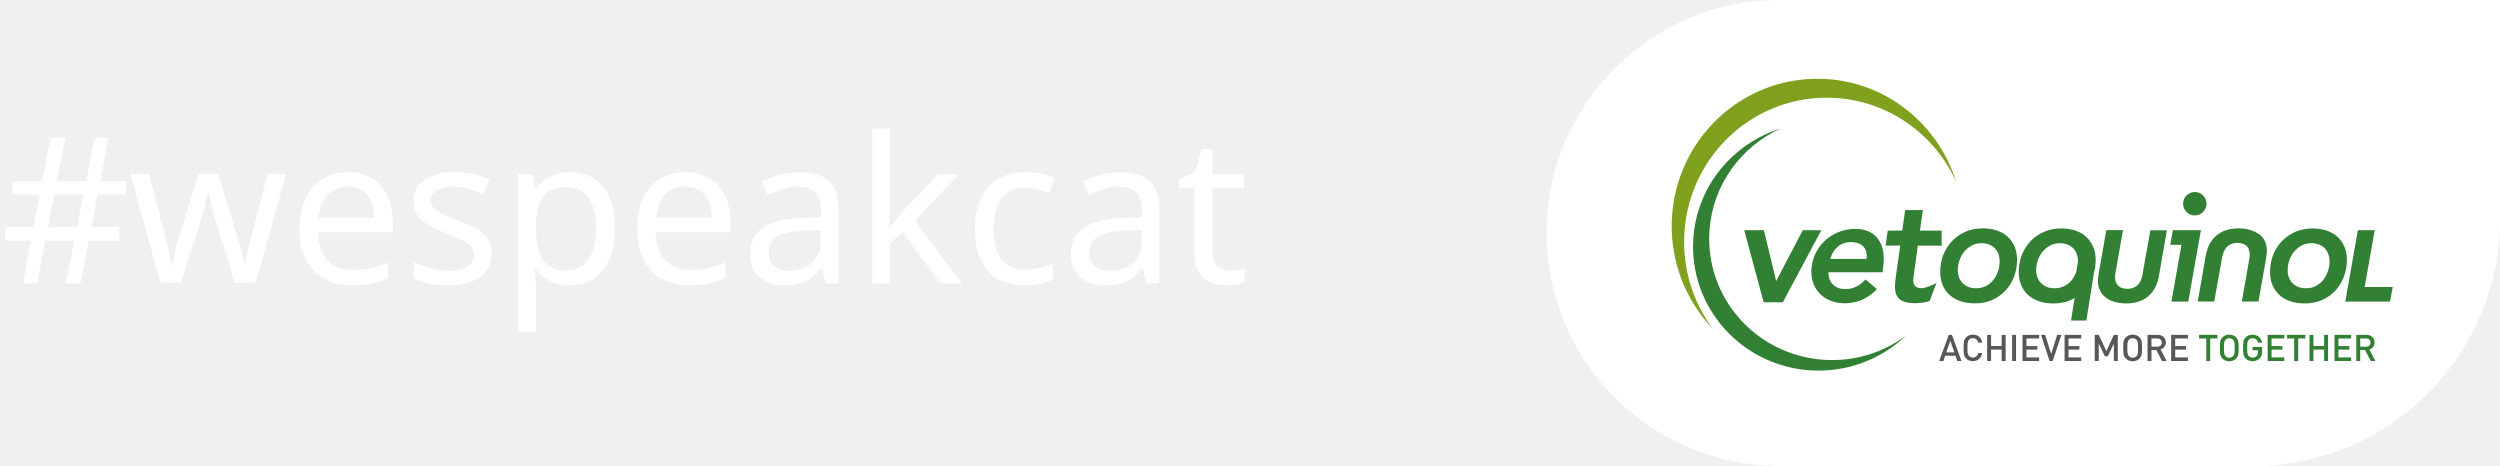
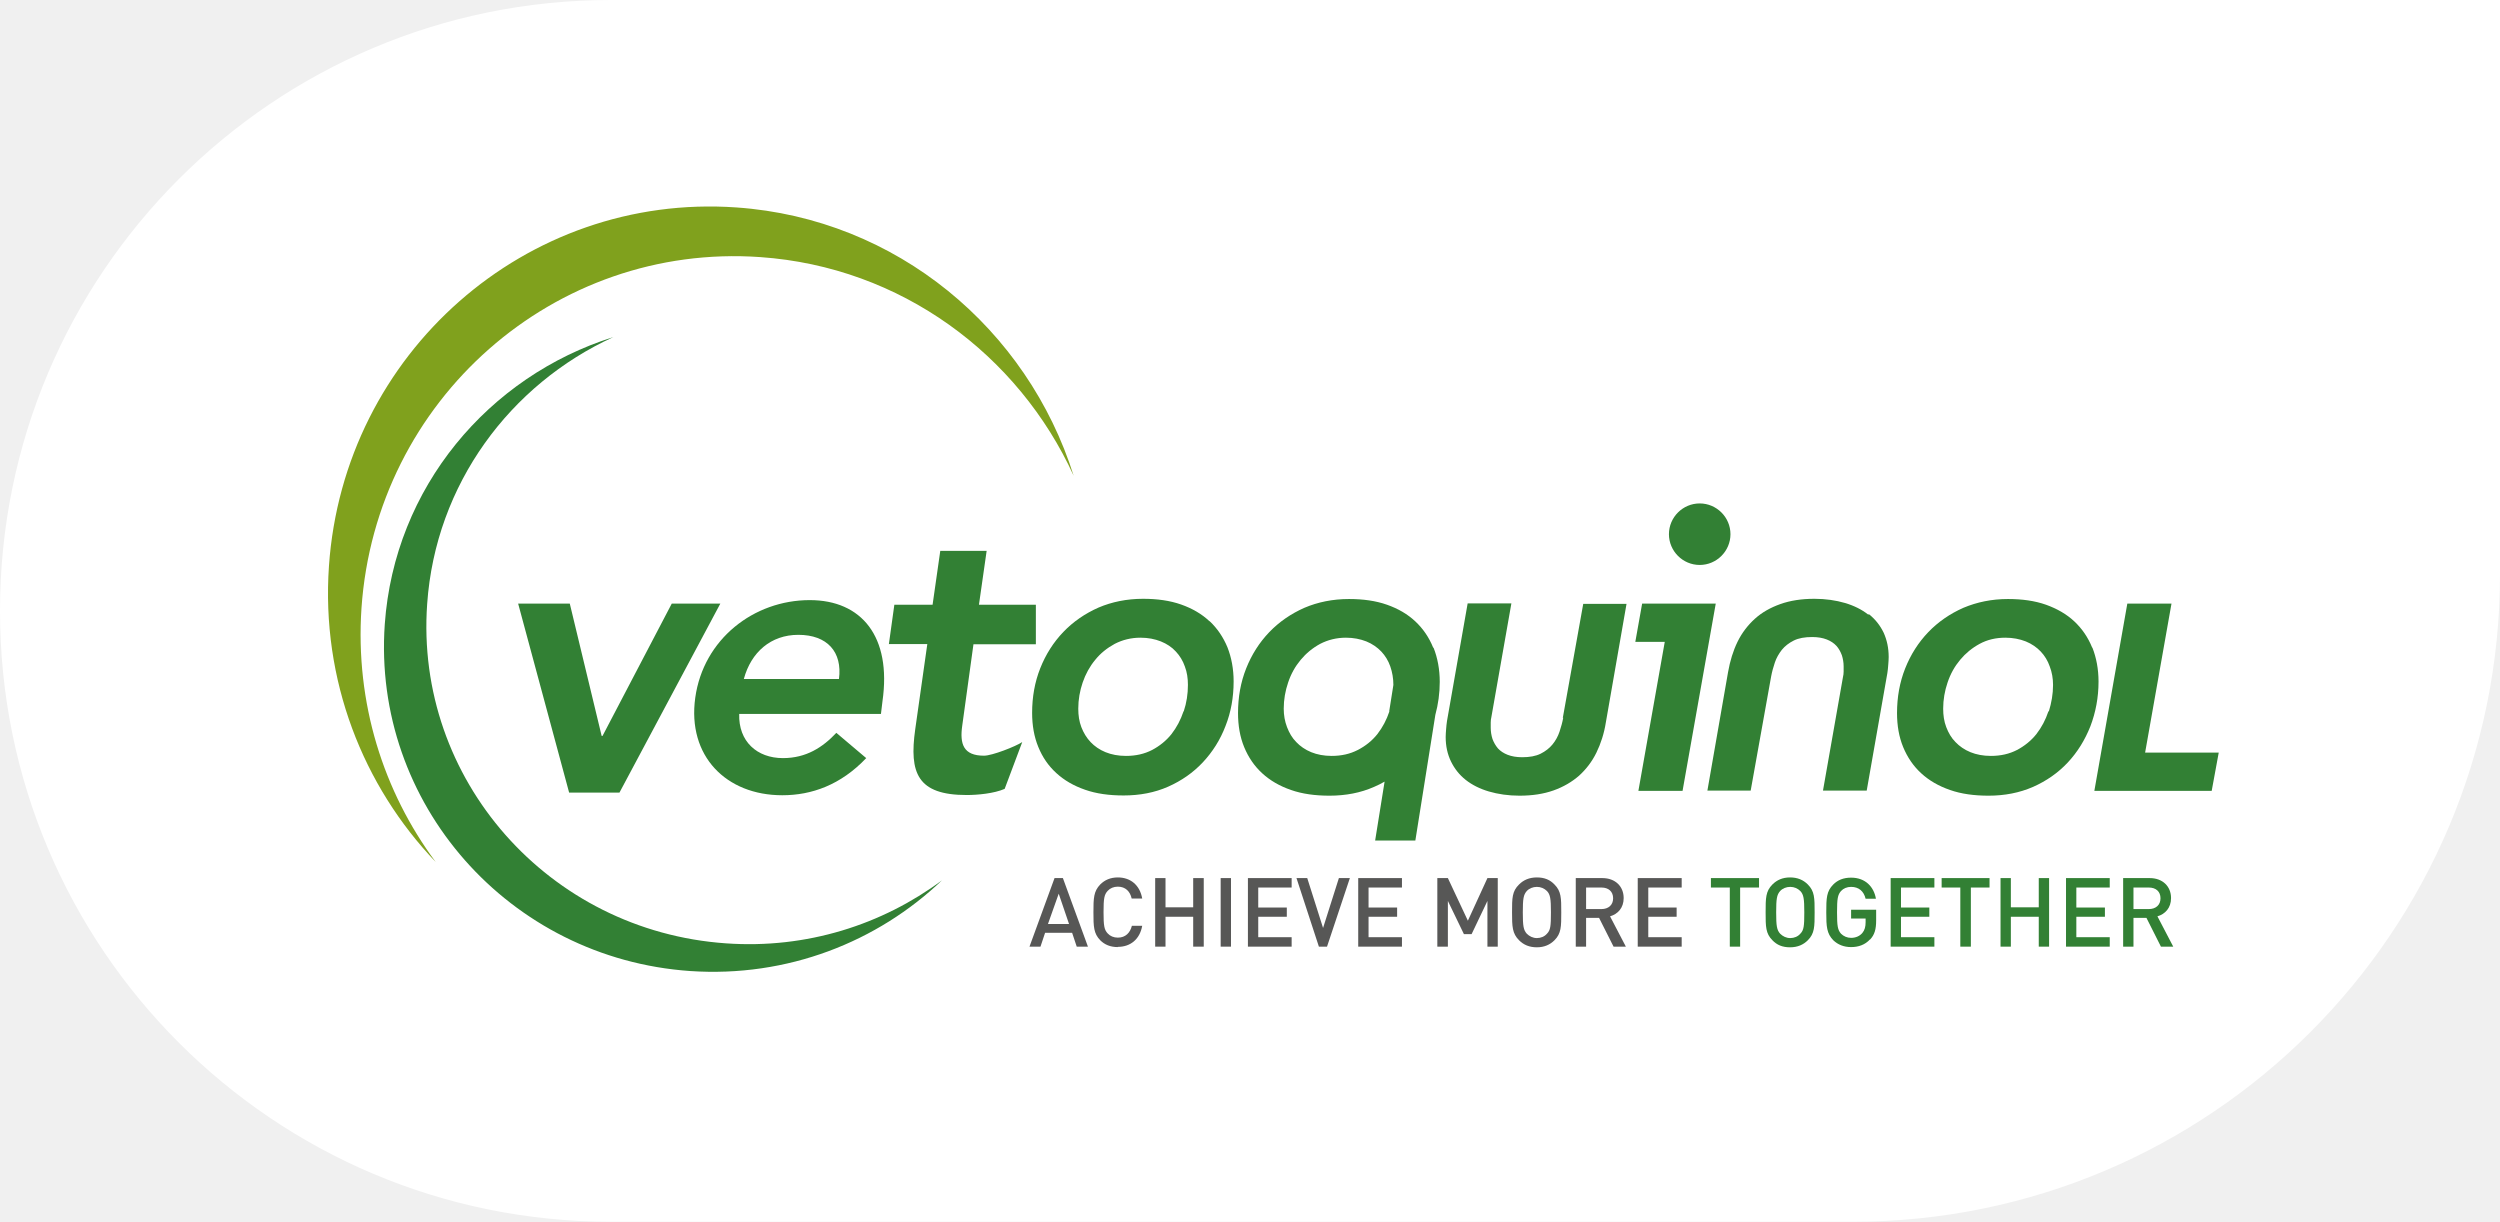
- <svg xmlns="http://www.w3.org/2000/svg" id="Layer_2" data-name="Layer 2" viewBox="0 0 298.33 55.6">
+ <svg xmlns="http://www.w3.org/2000/svg" id="Layer_2" data-name="Layer 2" viewBox="184.56 0 113.77 55.6">
  <defs>
    <style>
      .cls-1 {
        fill: #328034;
      }

      .cls-2 {
        fill: #80a11d;
      }

      .cls-3 {
        fill: #575756;
      }

-       .cls-4, .cls-5 {
+       .cls-4 {
        fill: #fff;
-       }
- 
-       .cls-5 {
-         font-family: CoconPro-Regular, CoconPro;
-         font-size: 24.3px;
-       }
- 
-       .cls-6 {
-         letter-spacing: .04em;
      }
    </style>
  </defs>
  <g id="logo">
-     <text class="cls-5" transform="translate(0 33.8)">
-       <tspan class="cls-6" x="0" y="0">#</tspan>
-       <tspan x="15.31" y="0">wespeakcat</tspan>
-     </text>
    <g>
      <path class="cls-4" d="M212.36,0h85.97v26.13c0,16.28-13.19,29.47-29.47,29.47h-56.5c-15.35,0-27.8-12.45-27.8-27.8h0c0-15.35,12.45-27.8,27.8-27.8Z" />
      <g id="Layer_1-2" data-name="Layer 1-2">
        <g>
          <path class="cls-1" d="M227.43,40.06c-2.72,2.02-6.16,3.13-9.83,2.87-8.08-.56-14.17-7.47-13.6-15.45.38-5.45,3.78-9.99,8.47-12.14-5.68,1.79-9.96,6.84-10.4,13.07-.57,8.15,5.65,15.21,13.9,15.78,4.42.3,8.52-1.32,11.47-4.14" />
          <path class="cls-2" d="M204.39,39.23c-2.38-3.2-3.67-7.24-3.38-11.55.65-9.49,8.78-16.64,18.15-15.98,6.41.45,11.74,4.44,14.26,9.95-2.1-6.67-8.04-11.7-15.35-12.21-9.57-.67-17.87,6.63-18.54,16.32-.36,5.19,1.55,10.01,4.86,13.47" />
          <polygon class="cls-1" points="208.14 27.47 210.49 27.47 211.94 33.49 211.98 33.49 215.13 27.47 217.34 27.47 212.75 36.07 210.46 36.07 208.14 27.47" />
          <path class="cls-1" d="M218.2,32.49c-.04,1.25.81,2.01,1.99,2.01,1.06,0,1.81-.49,2.43-1.15l1.36,1.15c-1.16,1.22-2.48,1.69-3.82,1.69-2.55,0-4.33-1.78-3.96-4.44.37-2.66,2.66-4.44,5.21-4.44,2.36,0,3.73,1.66,3.31,4.6l-.07.58h-6.45ZM222.74,30.9c.16-1.23-.53-2.01-1.85-2.01-1.25,0-2.15.79-2.48,2.01h4.33Z" />
          <path class="cls-1" d="M225.01,29.32l.25-1.8h1.74l.35-2.45h2.11l-.35,2.45h2.59v1.8h-2.84l-.51,3.7c-.12.84.05,1.37.99,1.37.37,0,1.44-.42,1.74-.62l-.8,2.13c-.48.21-1.23.28-1.73.28-2.24,0-2.62-1-2.34-2.99l.55-3.88h-1.74Z" />
          <path class="cls-1" d="M249.78,29.47c-.19-.47-.46-.86-.81-1.19-.35-.33-.78-.58-1.29-.76-.51-.18-1.09-.26-1.73-.26-.74,0-1.42.14-2.03.4-.61.27-1.15.64-1.6,1.11-.45.47-.8,1.02-1.05,1.65-.25.63-.37,1.31-.37,2.03,0,.57.09,1.09.28,1.55.19.46.46.86.82,1.19.36.33.79.58,1.31.76.51.18,1.1.26,1.75.26.74,0,1.42-.13,2.03-.4.17-.07.32-.15.48-.24l-.43,2.68h1.83l.91-5.72c.13-.48.2-.98.2-1.5,0-.57-.1-1.09-.28-1.55M247.79,32.37c-.13.39-.31.73-.55,1.04-.24.3-.54.54-.89.72-.35.18-.74.27-1.19.27-.35,0-.66-.06-.93-.17-.27-.11-.5-.27-.68-.46-.19-.19-.32-.42-.42-.68-.1-.26-.15-.54-.15-.84,0-.41.07-.81.2-1.19.13-.39.32-.73.57-1.03.25-.3.54-.54.89-.73.35-.18.74-.28,1.17-.28.34,0,.65.06.93.17.27.11.5.27.68.46.18.19.32.42.41.68s.14.54.14.84l-.19,1.2h0Z" />
          <path class="cls-1" d="M239.6,28.27c-.35-.33-.78-.58-1.29-.76-.51-.18-1.09-.26-1.73-.26-.74,0-1.42.14-2.03.4-.61.27-1.15.64-1.6,1.11-.45.47-.8,1.02-1.05,1.65-.25.63-.37,1.31-.37,2.03,0,.57.09,1.09.28,1.55.19.47.46.86.82,1.19.36.33.79.58,1.31.76.51.18,1.1.26,1.75.26.74,0,1.42-.13,2.03-.4.61-.27,1.14-.64,1.58-1.11.44-.47.79-1.02,1.03-1.65.25-.63.37-1.31.37-2.03,0-.57-.1-1.09-.28-1.55-.19-.46-.46-.86-.81-1.19M238.42,32.37c-.13.39-.31.73-.55,1.04-.24.3-.54.54-.88.72-.35.18-.74.27-1.19.27-.35,0-.66-.06-.93-.17-.27-.11-.5-.27-.68-.46-.18-.19-.32-.42-.42-.68-.1-.26-.14-.54-.14-.84,0-.41.07-.81.2-1.19.13-.38.32-.73.57-1.03.24-.3.54-.54.89-.73.35-.18.74-.28,1.17-.28.35,0,.65.06.93.17.27.11.5.26.68.46.18.19.32.42.41.68.1.26.14.54.14.84,0,.41-.06.81-.19,1.2" />
          <path class="cls-1" d="M255.7,32.66c-.04.22-.1.43-.17.64-.07.21-.18.41-.32.58-.14.17-.32.31-.54.42-.22.11-.5.16-.84.16-.26,0-.48-.04-.66-.11-.18-.07-.33-.17-.44-.29-.11-.13-.19-.27-.25-.43-.05-.16-.08-.33-.08-.51,0-.07,0-.15,0-.24,0-.09.01-.17.03-.25l.91-5.17h-1.99l-.94,5.35c-.02.12-.03.25-.04.37-.01.13-.02.25-.02.36,0,.41.08.78.24,1.11.16.33.38.61.67.84.29.23.65.41,1.06.53.41.12.88.19,1.39.19.59,0,1.1-.08,1.55-.24.45-.16.84-.39,1.16-.67.32-.29.59-.64.79-1.05.2-.41.35-.87.43-1.38l.94-5.39h-1.97l-.93,5.19h0Z" />
          <path class="cls-1" d="M269.58,27.97c-.29-.23-.65-.41-1.06-.53-.41-.12-.88-.19-1.39-.19-.59,0-1.1.08-1.55.24-.45.16-.84.38-1.16.67-.32.29-.59.64-.79,1.05-.2.41-.34.87-.43,1.38l-.94,5.39h1.97l.93-5.19c.04-.22.1-.43.17-.64.07-.21.18-.4.32-.58.14-.17.32-.31.54-.42.22-.11.5-.16.84-.16.26,0,.48.04.66.11.18.07.33.17.44.29.11.12.19.27.25.43.05.16.08.33.08.5,0,.07,0,.15,0,.24,0,.09-.01.17-.03.25l-.91,5.17h1.99l.94-5.35c.02-.12.03-.24.04-.37.01-.13.02-.25.02-.36,0-.41-.08-.78-.23-1.11-.16-.33-.38-.61-.67-.84" />
          <path class="cls-1" d="M279.77,29.47c-.19-.47-.46-.86-.81-1.19-.35-.33-.79-.58-1.29-.76-.51-.18-1.09-.26-1.73-.26-.74,0-1.41.14-2.03.4-.61.27-1.15.64-1.6,1.11-.45.47-.8,1.02-1.05,1.65-.25.63-.37,1.31-.37,2.03,0,.57.09,1.09.28,1.55.19.46.46.86.82,1.19.36.33.79.58,1.31.76.51.18,1.1.26,1.75.26.74,0,1.41-.13,2.03-.4.61-.27,1.14-.64,1.58-1.11.44-.47.78-1.02,1.03-1.65.24-.63.37-1.31.37-2.03,0-.57-.1-1.09-.28-1.55M277.78,32.37c-.13.39-.31.73-.55,1.04-.24.3-.54.54-.88.72-.35.18-.74.27-1.19.27-.35,0-.66-.06-.93-.17-.27-.11-.5-.27-.68-.46-.19-.19-.32-.42-.42-.68-.1-.26-.14-.54-.14-.84,0-.41.07-.81.2-1.19.13-.39.32-.73.57-1.03.25-.3.54-.54.89-.73s.74-.28,1.17-.28c.34,0,.65.06.93.17.27.11.5.27.68.46.18.19.32.42.41.68.1.26.15.54.15.84,0,.41-.07.81-.19,1.2" />
          <polygon class="cls-1" points="281.37 27.47 279.87 35.99 285.21 35.99 285.53 34.25 282.18 34.25 283.38 27.47 281.37 27.47" />
          <polygon class="cls-1" points="260.63 27.47 259.29 27.47 258.98 29.21 260.32 29.21 259.12 35.99 261.13 35.99 262.64 27.47 260.63 27.47" />
          <path class="cls-1" d="M261.91,25.71c.77,0,1.4-.63,1.4-1.4s-.63-1.4-1.4-1.4-1.4.63-1.4,1.4.63,1.4,1.4,1.4" />
          <path class="cls-3" d="M233.56,43.08l-.21-.63h-1.23l-.21.63h-.5l1.14-3.12h.38l1.14,3.12h-.5ZM232.74,40.67l-.49,1.38h.96l-.47-1.38Z" />
          <path class="cls-3" d="M235.43,43.1c-.34,0-.6-.11-.8-.31-.3-.31-.31-.62-.31-1.27s.01-.96.31-1.27c.2-.2.46-.32.8-.32.57,0,1,.34,1.11.96h-.48c-.07-.32-.28-.54-.63-.54-.19,0-.35.07-.46.19-.16.17-.19.35-.19.97s.03.8.19.97c.11.12.27.19.46.19.35,0,.56-.22.64-.54h.47c-.11.62-.54.96-1.11.96" />
          <polygon class="cls-3" points="238.86 43.08 238.86 41.72 237.6 41.72 237.6 43.08 237.13 43.08 237.13 39.96 237.6 39.96 237.6 41.29 238.86 41.29 238.86 39.96 239.34 39.96 239.34 43.08 238.86 43.08" />
          <rect class="cls-3" x="240.11" y="39.96" width=".47" height="3.12" />
          <polygon class="cls-3" points="241.35 43.08 241.35 39.96 243.34 39.96 243.34 40.39 241.82 40.39 241.82 41.3 243.12 41.3 243.12 41.72 241.82 41.72 241.82 42.65 243.34 42.65 243.34 43.08 241.35 43.08" />
          <polygon class="cls-3" points="244.95 43.08 244.58 43.08 243.56 39.96 244.05 39.96 244.77 42.23 245.49 39.96 245.99 39.96 244.95 43.08" />
          <polygon class="cls-3" points="246.37 43.08 246.37 39.96 248.36 39.96 248.36 40.39 246.84 40.39 246.84 41.3 248.14 41.3 248.14 41.72 246.84 41.72 246.84 42.65 248.36 42.65 248.36 43.08 246.37 43.08" />
          <polygon class="cls-3" points="252.25 43.08 252.25 41 251.53 42.51 251.18 42.51 250.45 41 250.45 43.08 249.97 43.08 249.97 39.96 250.45 39.96 251.36 41.9 252.25 39.96 252.72 39.96 252.72 43.08 252.25 43.08" />
          <path class="cls-3" d="M255.3,42.79c-.2.2-.46.32-.8.32s-.6-.11-.81-.32c-.31-.31-.32-.62-.32-1.27s0-.96.32-1.27c.2-.2.46-.32.81-.32s.6.11.8.32c.31.31.31.62.31,1.27s0,.96-.31,1.27M254.96,40.55c-.12-.12-.28-.19-.46-.19s-.35.07-.46.19c-.15.17-.18.35-.18.97s.03.8.18.97c.12.12.28.2.46.2s.35-.07.46-.2c.16-.16.18-.35.18-.97s-.03-.81-.18-.97" />
          <path class="cls-3" d="M257.99,43.08l-.66-1.31h-.59v1.31h-.47v-3.12h1.21c.59,0,.97.38.97.91,0,.45-.27.73-.62.83l.72,1.38h-.55,0ZM257.44,40.39h-.7v.98h.7c.31,0,.53-.18.53-.49s-.21-.49-.53-.49" />
          <polygon class="cls-3" points="259.09 43.08 259.09 39.96 261.09 39.96 261.09 40.39 259.57 40.39 259.57 41.3 260.86 41.3 260.86 41.72 259.57 41.72 259.57 42.65 261.09 42.65 261.09 43.08 259.09 43.08" />
          <polygon class="cls-1" points="263.75 40.39 263.75 43.08 263.28 43.08 263.28 40.39 262.42 40.39 262.42 39.96 264.61 39.96 264.61 40.39 263.75 40.39" />
          <path class="cls-1" d="M266.83,42.79c-.2.2-.46.32-.81.32s-.6-.11-.8-.32c-.31-.31-.31-.62-.31-1.27s0-.96.31-1.27c.2-.2.46-.32.8-.32s.6.11.81.32c.31.31.31.62.31,1.27s0,.96-.31,1.27M266.49,40.55c-.12-.12-.28-.19-.46-.19s-.35.07-.46.19c-.15.17-.18.35-.18.97s.03.8.18.97c.12.12.28.2.46.2s.35-.07.46-.2c.16-.16.18-.35.18-.97s-.03-.81-.18-.97" />
          <path class="cls-1" d="M269.66,42.75c-.23.25-.53.35-.86.35s-.6-.11-.81-.31c-.3-.31-.32-.62-.32-1.27s.01-.96.32-1.27c.2-.2.46-.31.81-.31.66,0,1.04.43,1.13.96h-.47c-.08-.34-.31-.54-.66-.54-.19,0-.35.07-.46.19-.15.17-.18.35-.18.97s.03.8.18.97c.12.12.28.19.46.19.21,0,.39-.08.51-.22.11-.13.15-.29.15-.49v-.17h-.66v-.4h1.14v.48c0,.41-.07.66-.28.88" />
          <polygon class="cls-1" points="270.6 43.08 270.6 39.96 272.59 39.96 272.59 40.39 271.07 40.39 271.07 41.3 272.36 41.3 272.36 41.72 271.07 41.72 271.07 42.65 272.59 42.65 272.59 43.08 270.6 43.08" />
          <polygon class="cls-1" points="274.25 40.39 274.25 43.08 273.77 43.08 273.77 40.39 272.92 40.39 272.92 39.96 275.1 39.96 275.1 40.39 274.25 40.39" />
          <polygon class="cls-1" points="277.34 43.08 277.34 41.72 276.07 41.72 276.07 43.08 275.6 43.08 275.6 39.96 276.07 39.96 276.07 41.29 277.34 41.29 277.34 39.96 277.81 39.96 277.81 43.08 277.34 43.08" />
          <polygon class="cls-1" points="278.58 43.08 278.58 39.96 280.57 39.96 280.57 40.39 279.05 40.39 279.05 41.3 280.35 41.3 280.35 41.72 279.05 41.72 279.05 42.65 280.57 42.65 280.57 43.08 278.58 43.08" />
          <path class="cls-1" d="M282.9,43.08l-.66-1.31h-.59v1.31h-.47v-3.12h1.21c.59,0,.97.38.97.91,0,.45-.27.73-.62.83l.72,1.38h-.55,0ZM282.35,40.39h-.7v.98h.7c.31,0,.53-.18.53-.49s-.21-.49-.53-.49" />
        </g>
      </g>
    </g>
  </g>
</svg>
